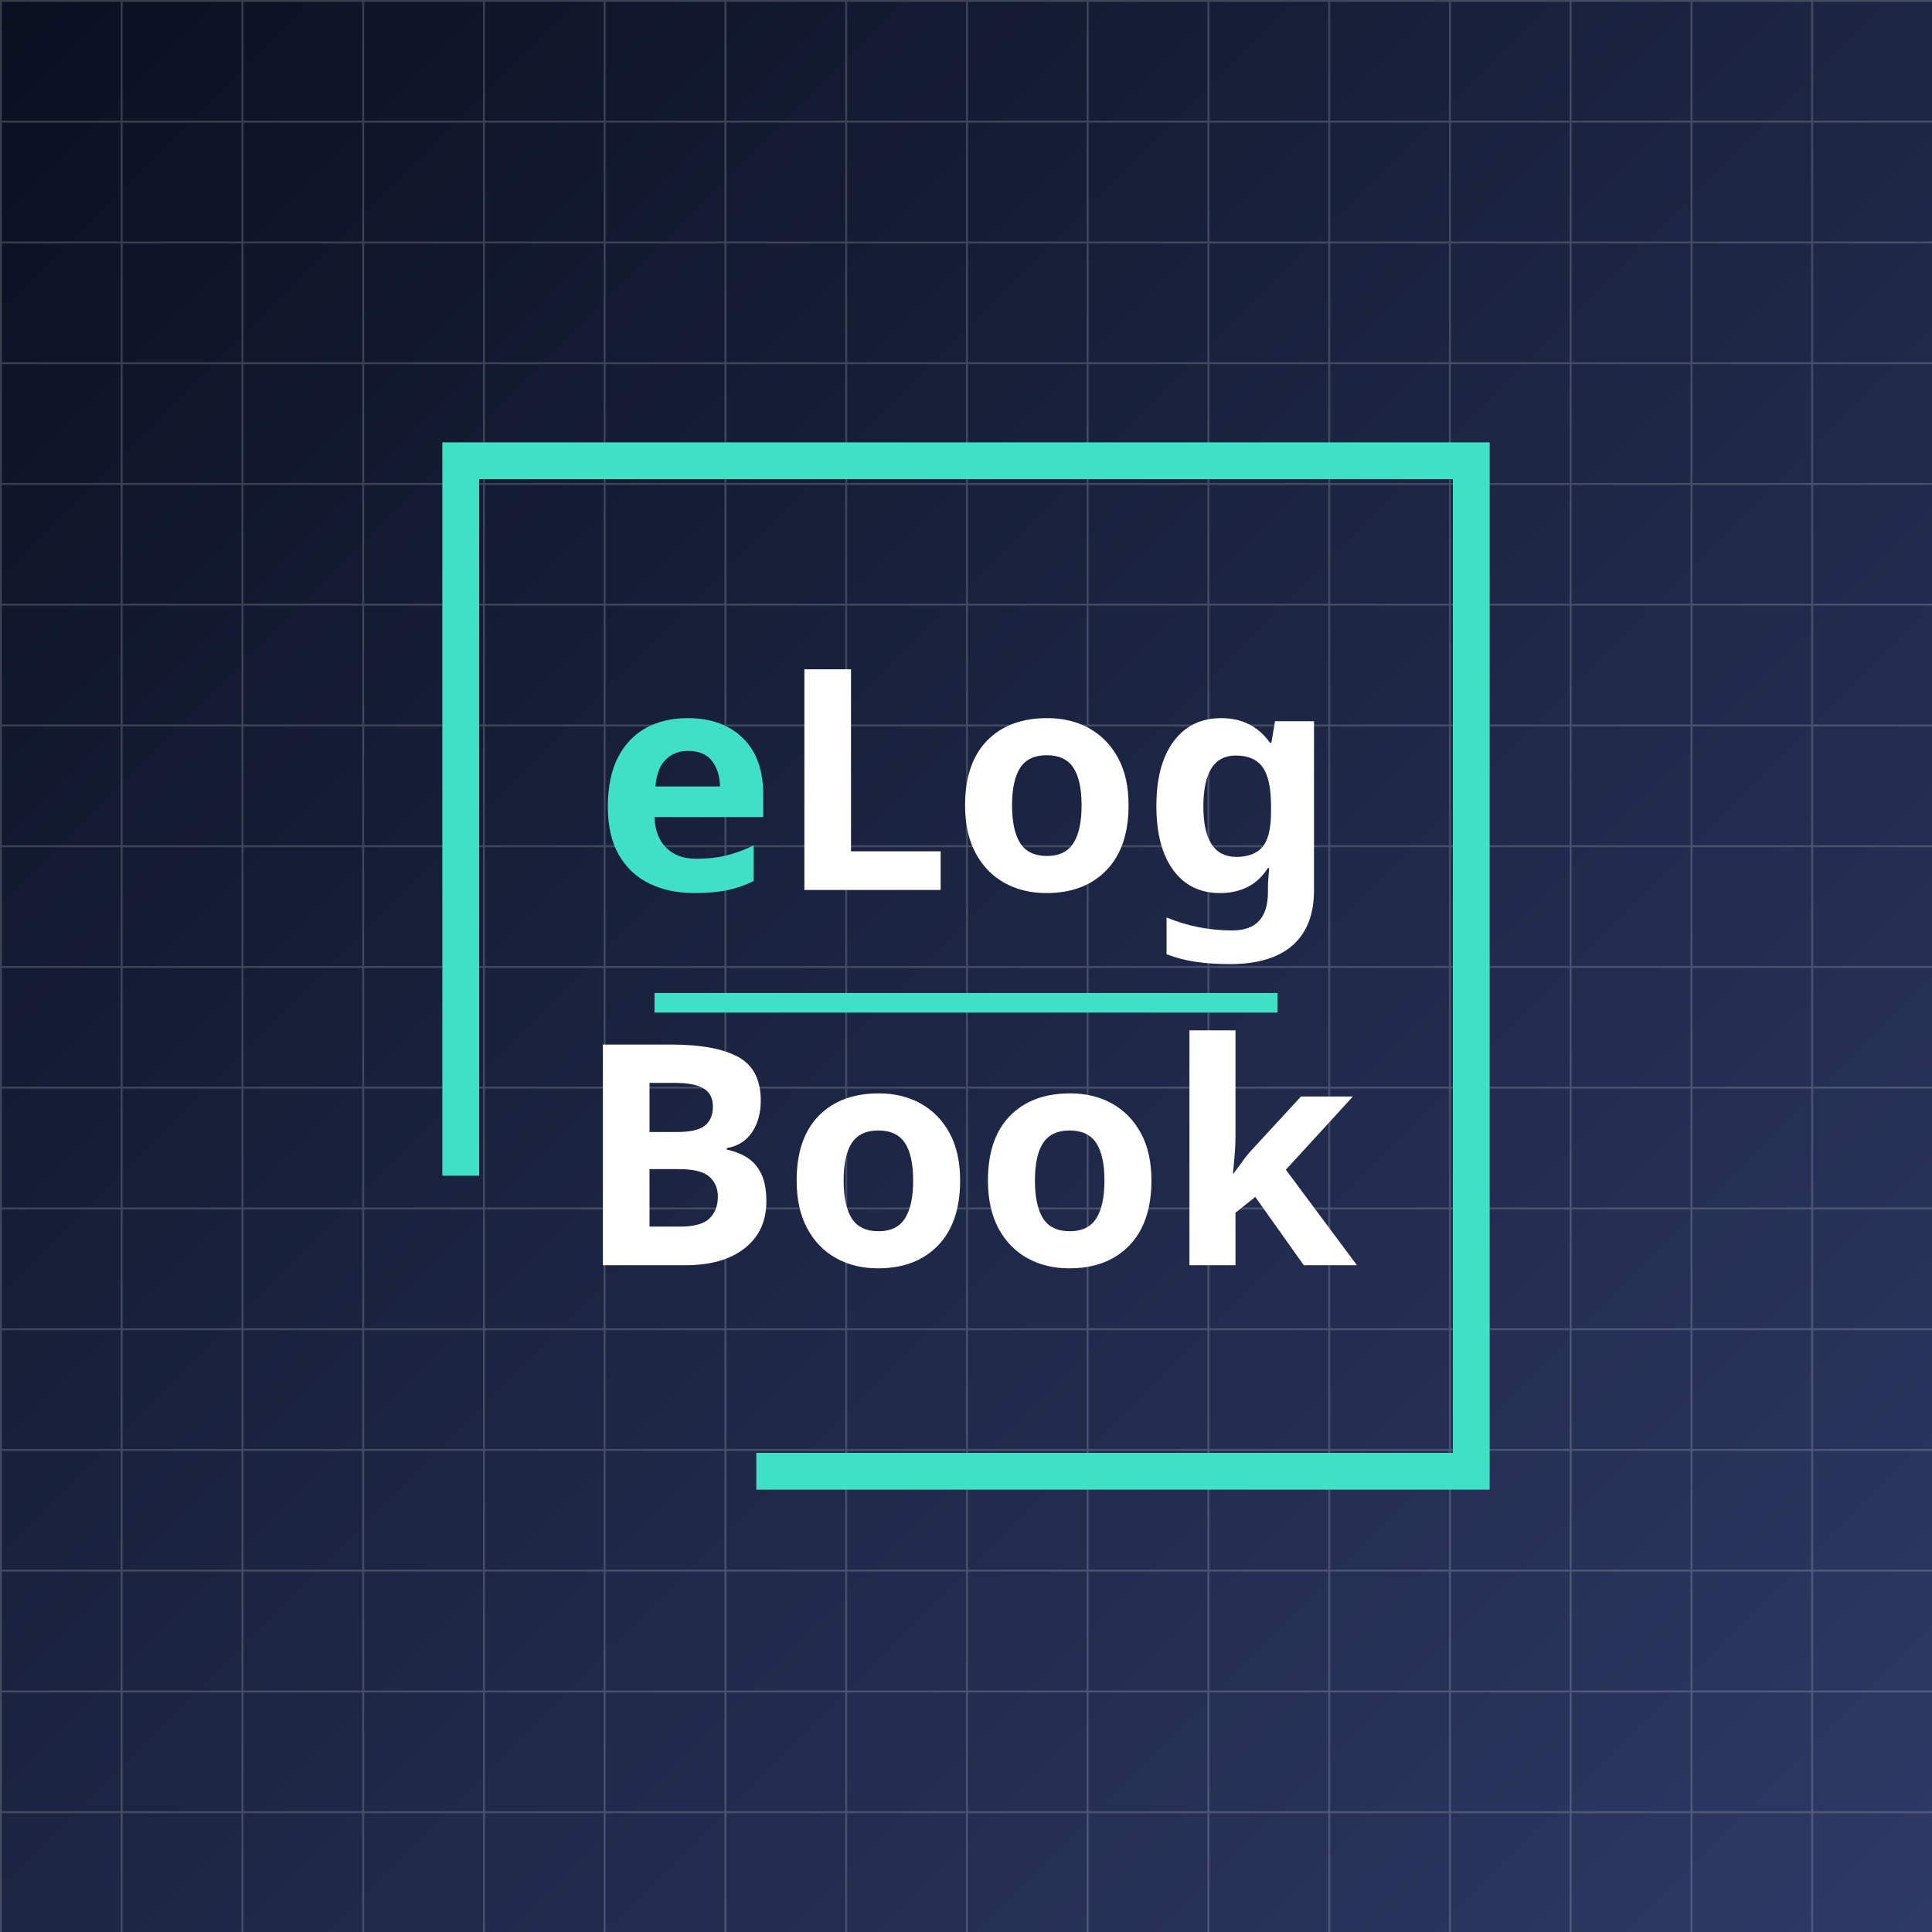
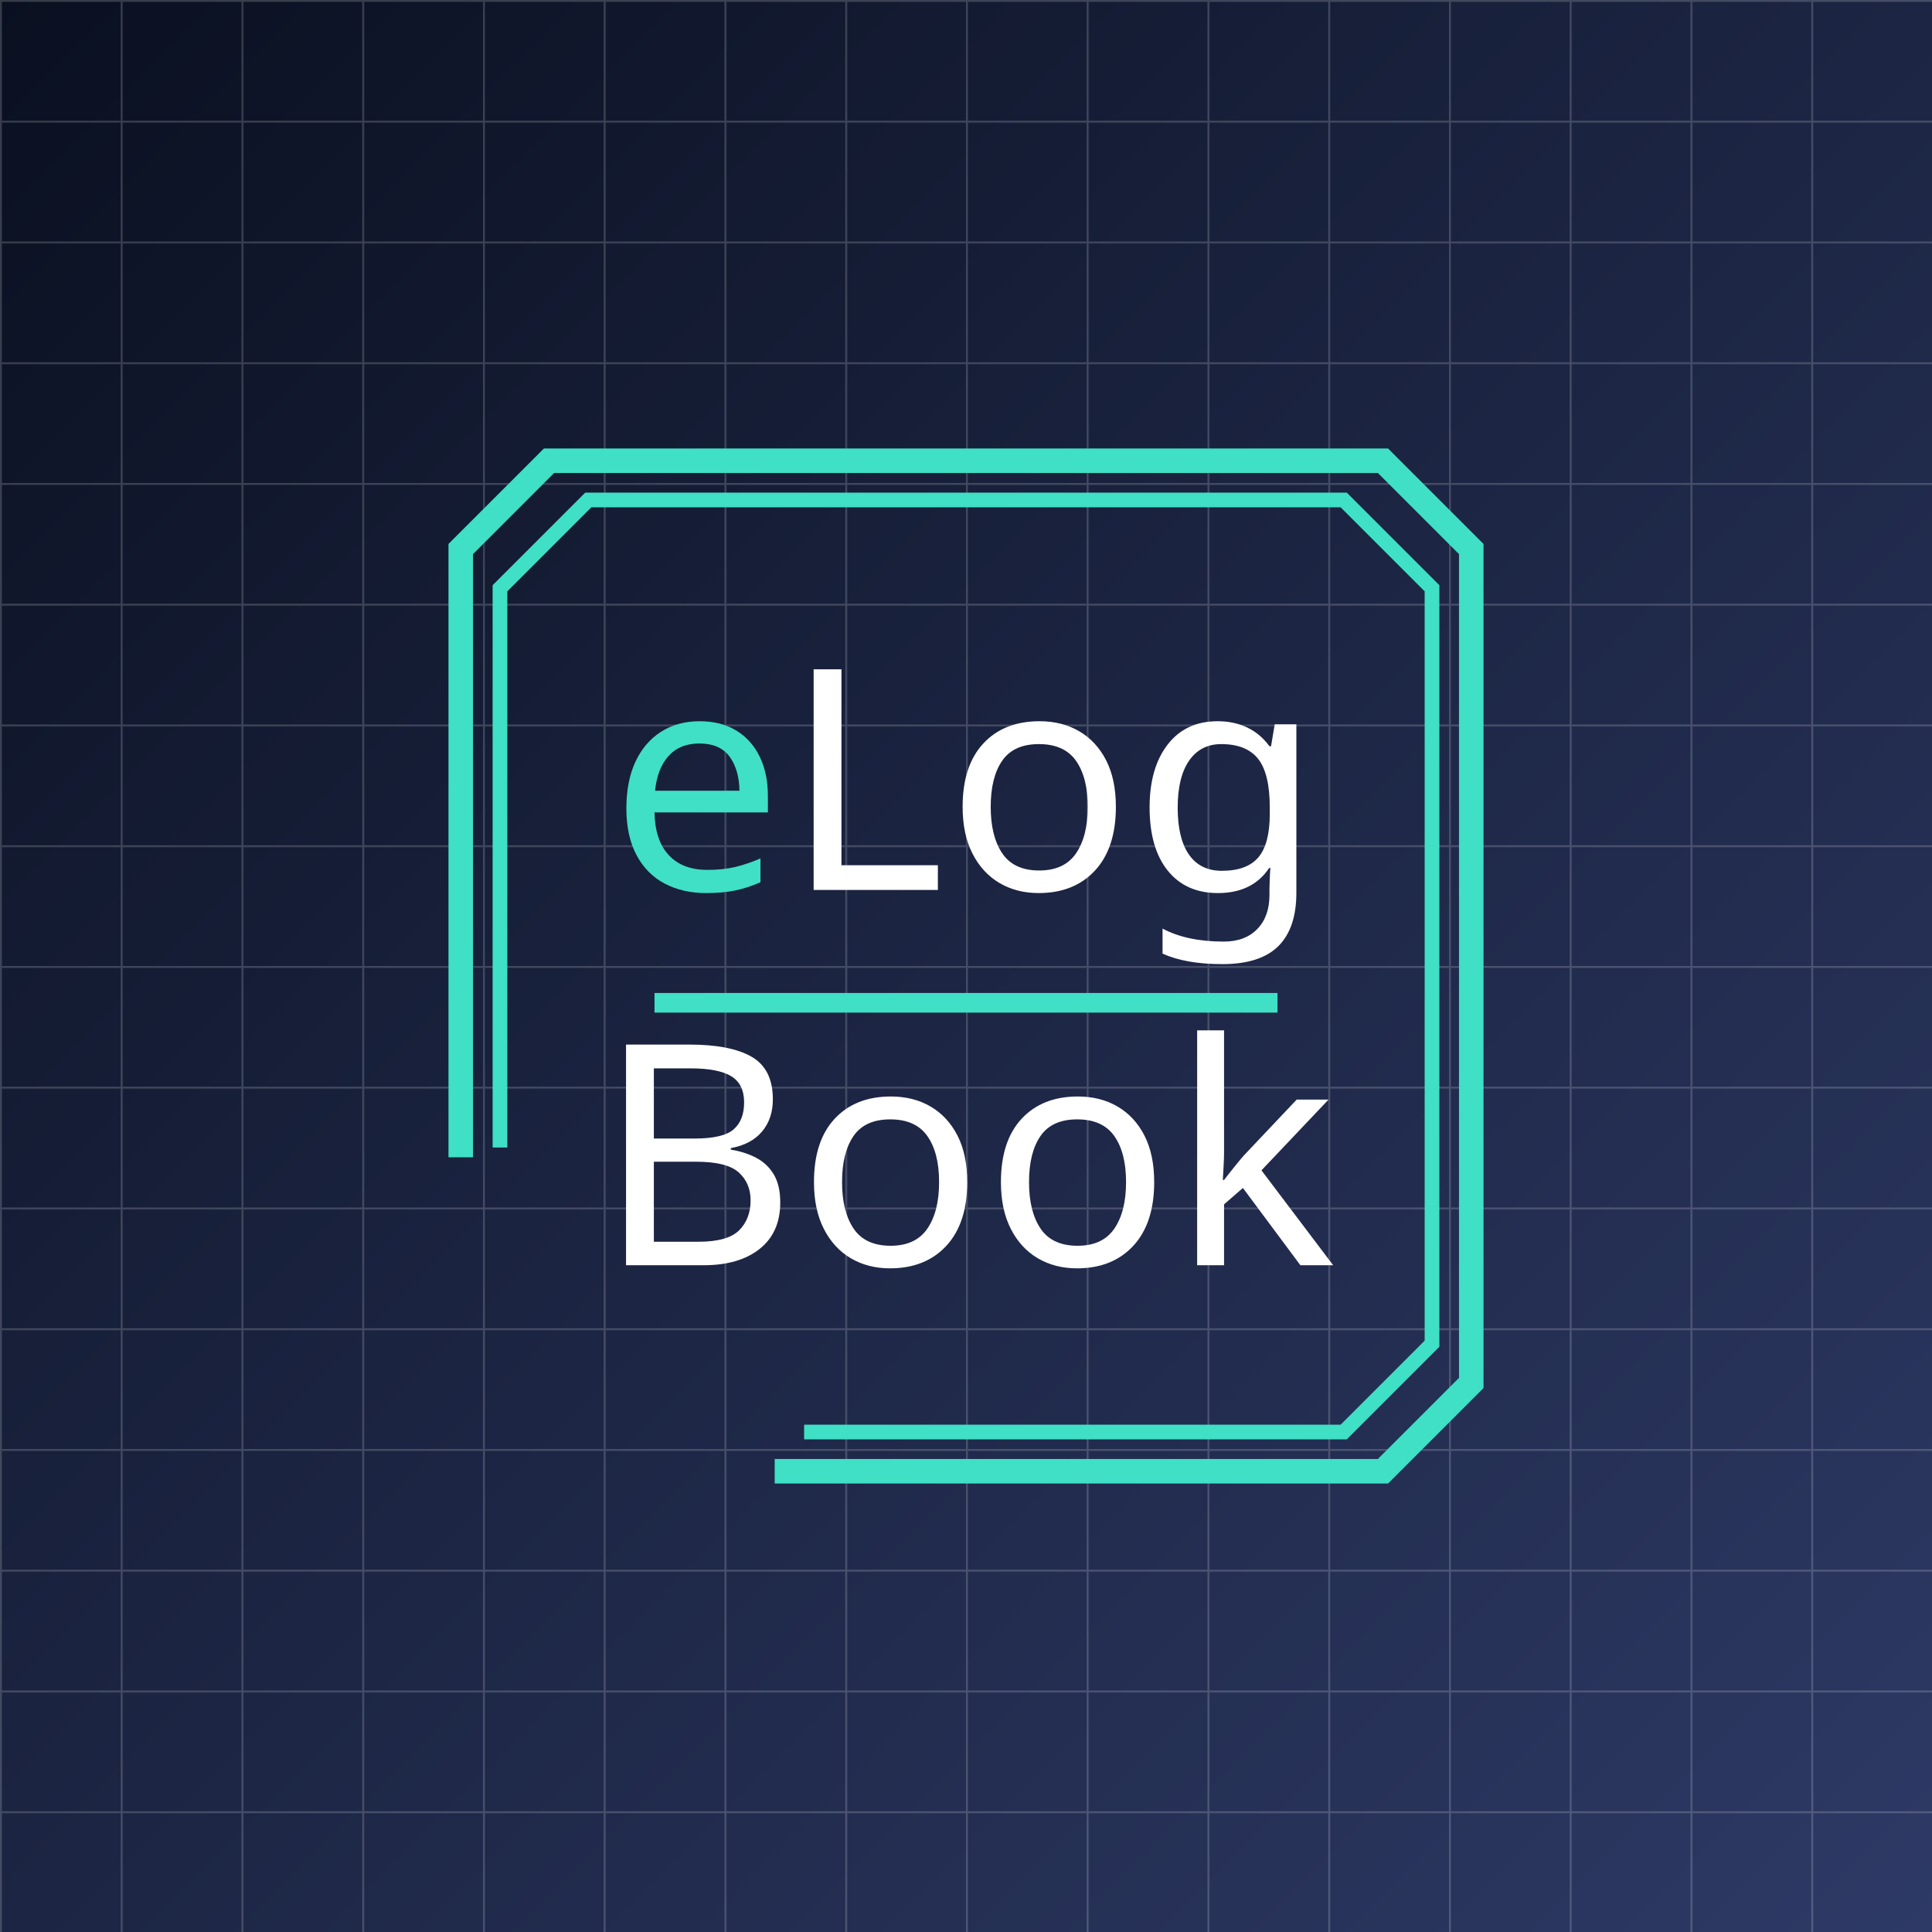
<svg xmlns="http://www.w3.org/2000/svg" width="512" height="512" viewBox="0 0 512 512">
  <defs>
    <linearGradient id="bg" x1="0" y1="0" x2="1" y2="1">
      <stop offset="0%" stop-color="#0a1020" />
      <stop offset="100%" stop-color="#2e3a66" />
    </linearGradient>
    <pattern id="grid" width="32" height="32" patternUnits="userSpaceOnUse">
      <path d="M 32 0 L 0 0 0 32" fill="none" stroke="rgba(255,255,255,0.18)" stroke-width="1" />
    </pattern>
  </defs>
  <rect width="512" height="512" fill="url(#bg)" />
  <rect width="512" height="512" fill="url(#grid)" />
  <g transform="translate(256 256) scale(0.65) translate(-256 -256)">
-     <polyline points="50,334 50,50 462,50 462,462 178,462" fill="none" stroke="#3FE0C5" stroke-width="15" stroke-linecap="square" stroke-linejoin="miter" />
-     <g font-family="Tourney" font-weight="900" text-anchor="middle" fill="#ffffff">
+     <polyline points="50,334 50,86 86,50 426,50 462,86 462,426 426,462 178,462" fill="none" stroke="#3FE0C5" stroke-width="10" stroke-linejoin="miter" />
+     <polyline points="66,330 66,102 102,66 410,66 446,102 446,410 410,446 190,446" fill="none" stroke="#3FE0C5" stroke-width="6" stroke-linejoin="miter" />
+     <g font-family="Tourney" font-weight="500" text-anchor="middle" fill="#ffffff">
      <text x="256" y="225" font-size="126">
        <tspan fill="#3FE0C5">e</tspan>Log</text>
      <line x1="133" y1="271" x2="379" y2="271" stroke="#3FE0C5" stroke-width="8" stroke-linecap="square" />
      <text x="256" y="378" font-size="126">Book</text>
    </g>
  </g>
</svg>
